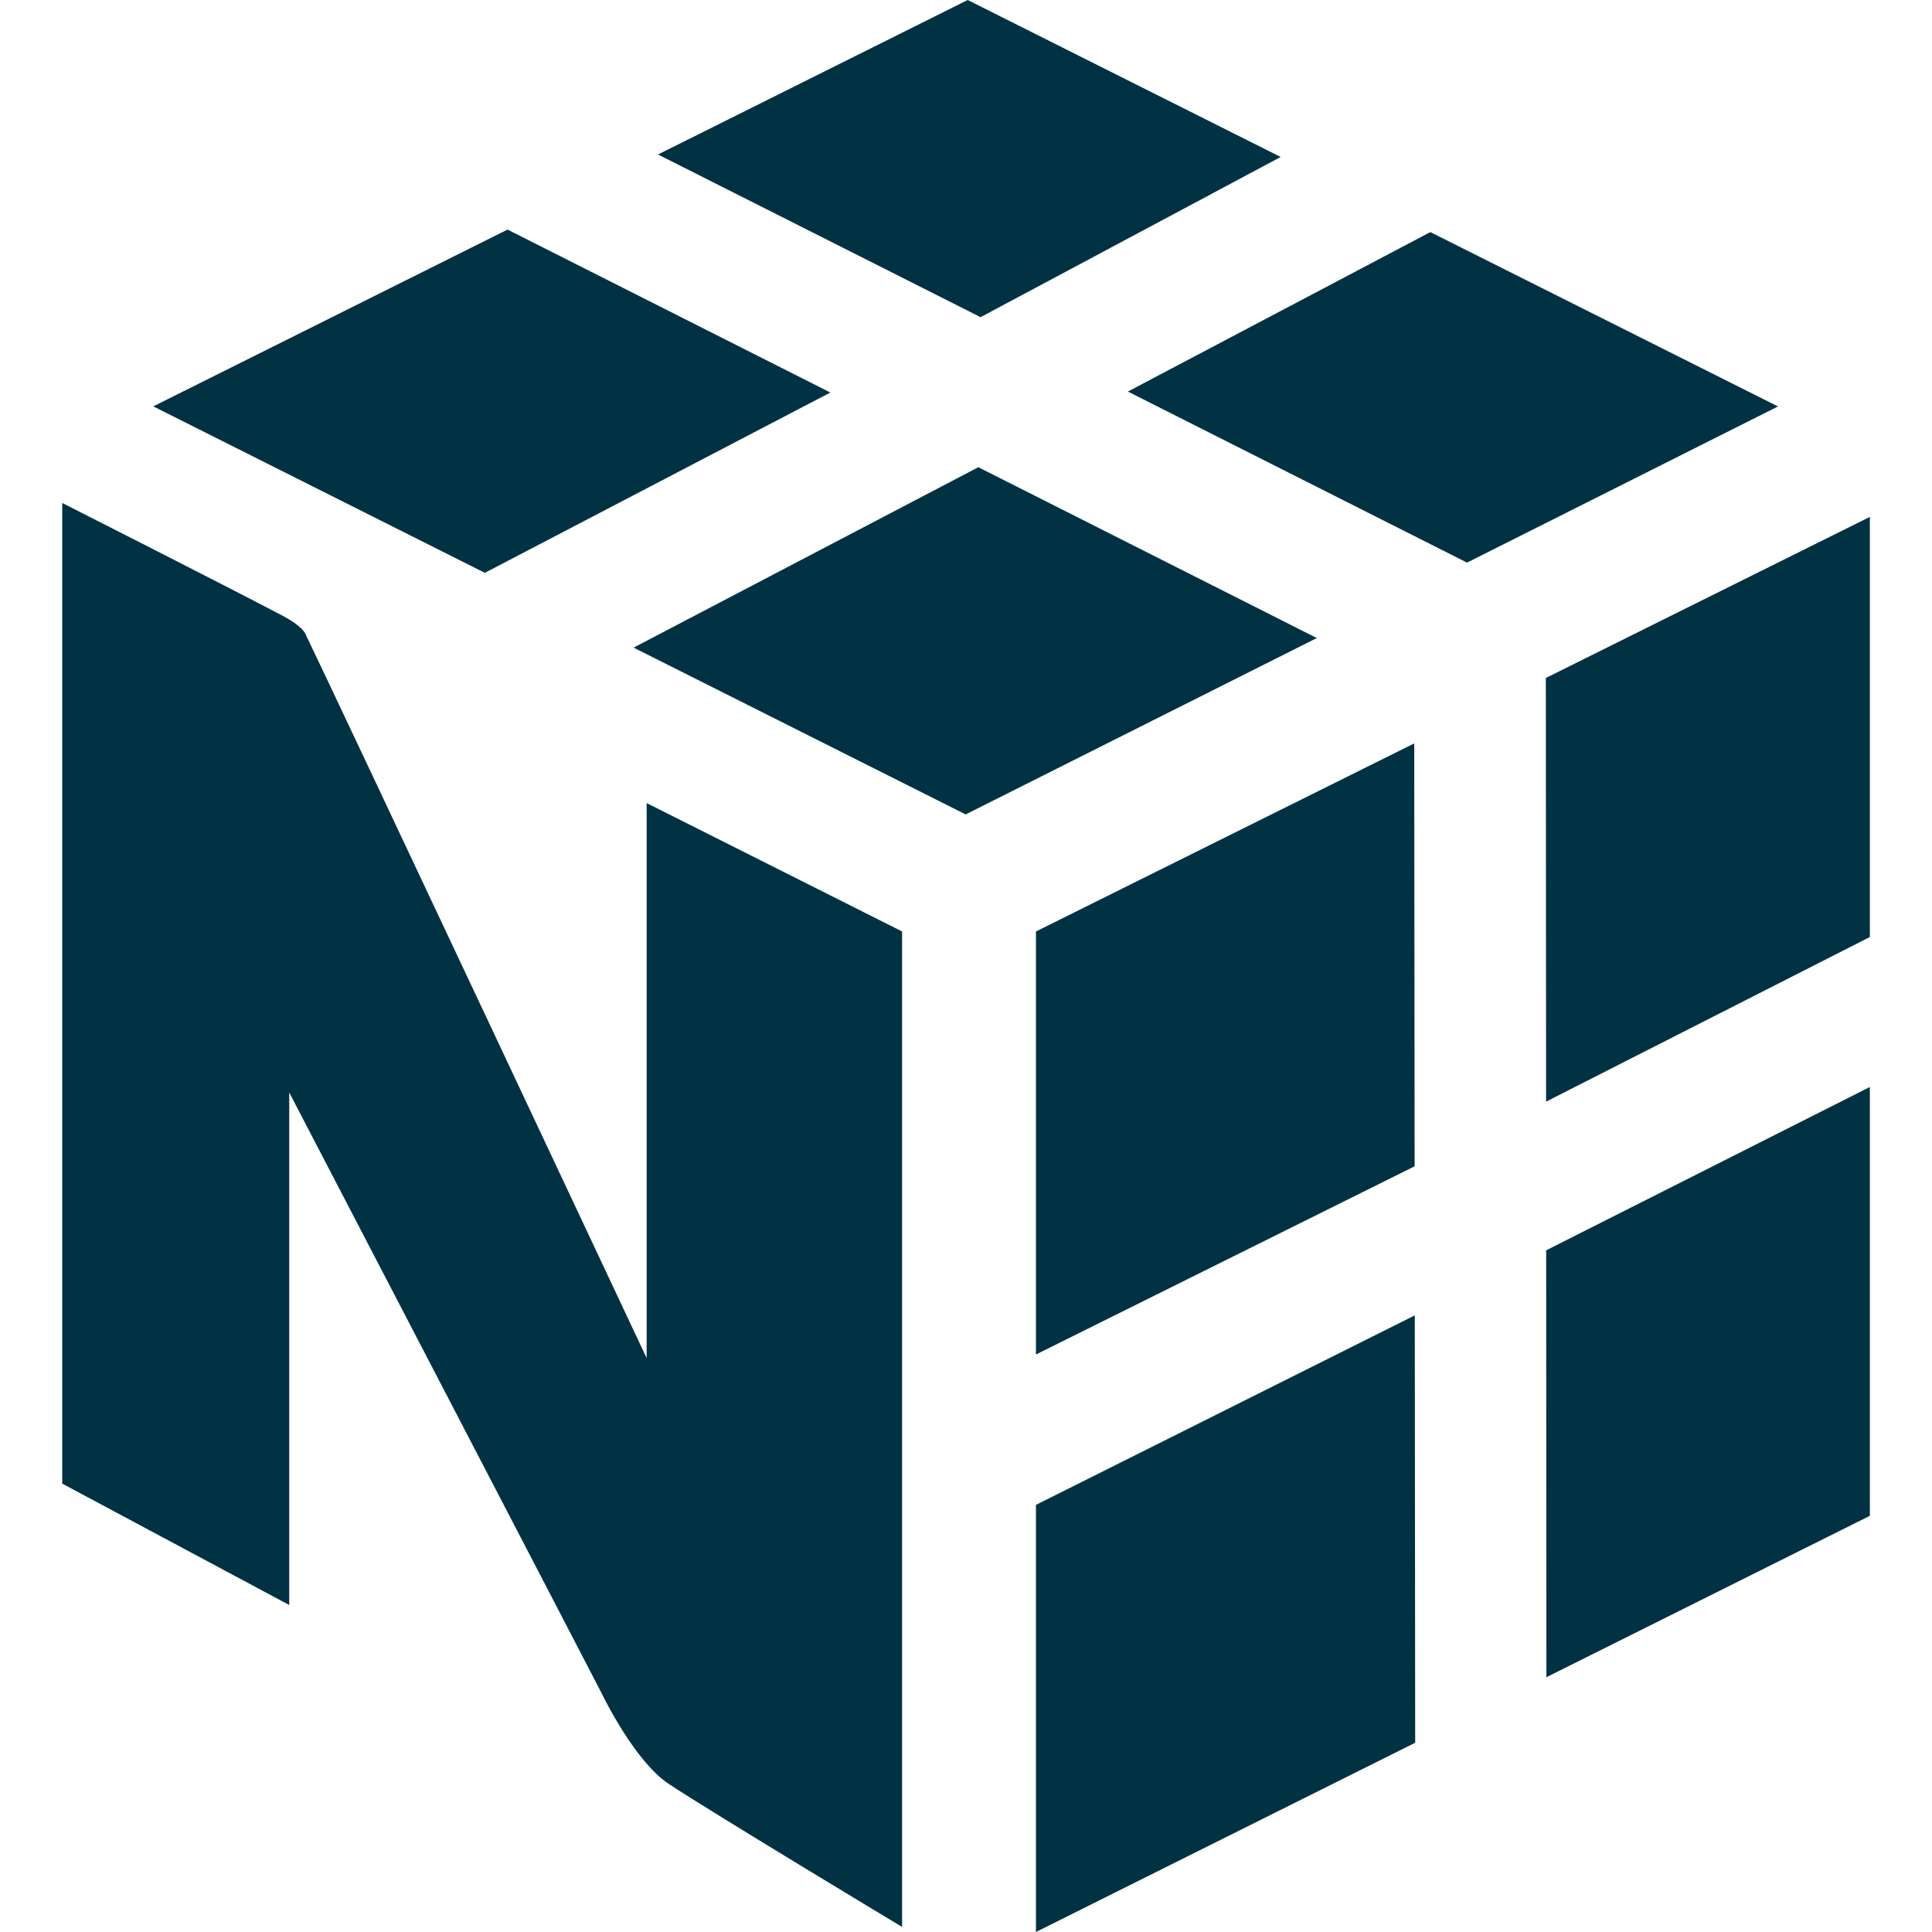
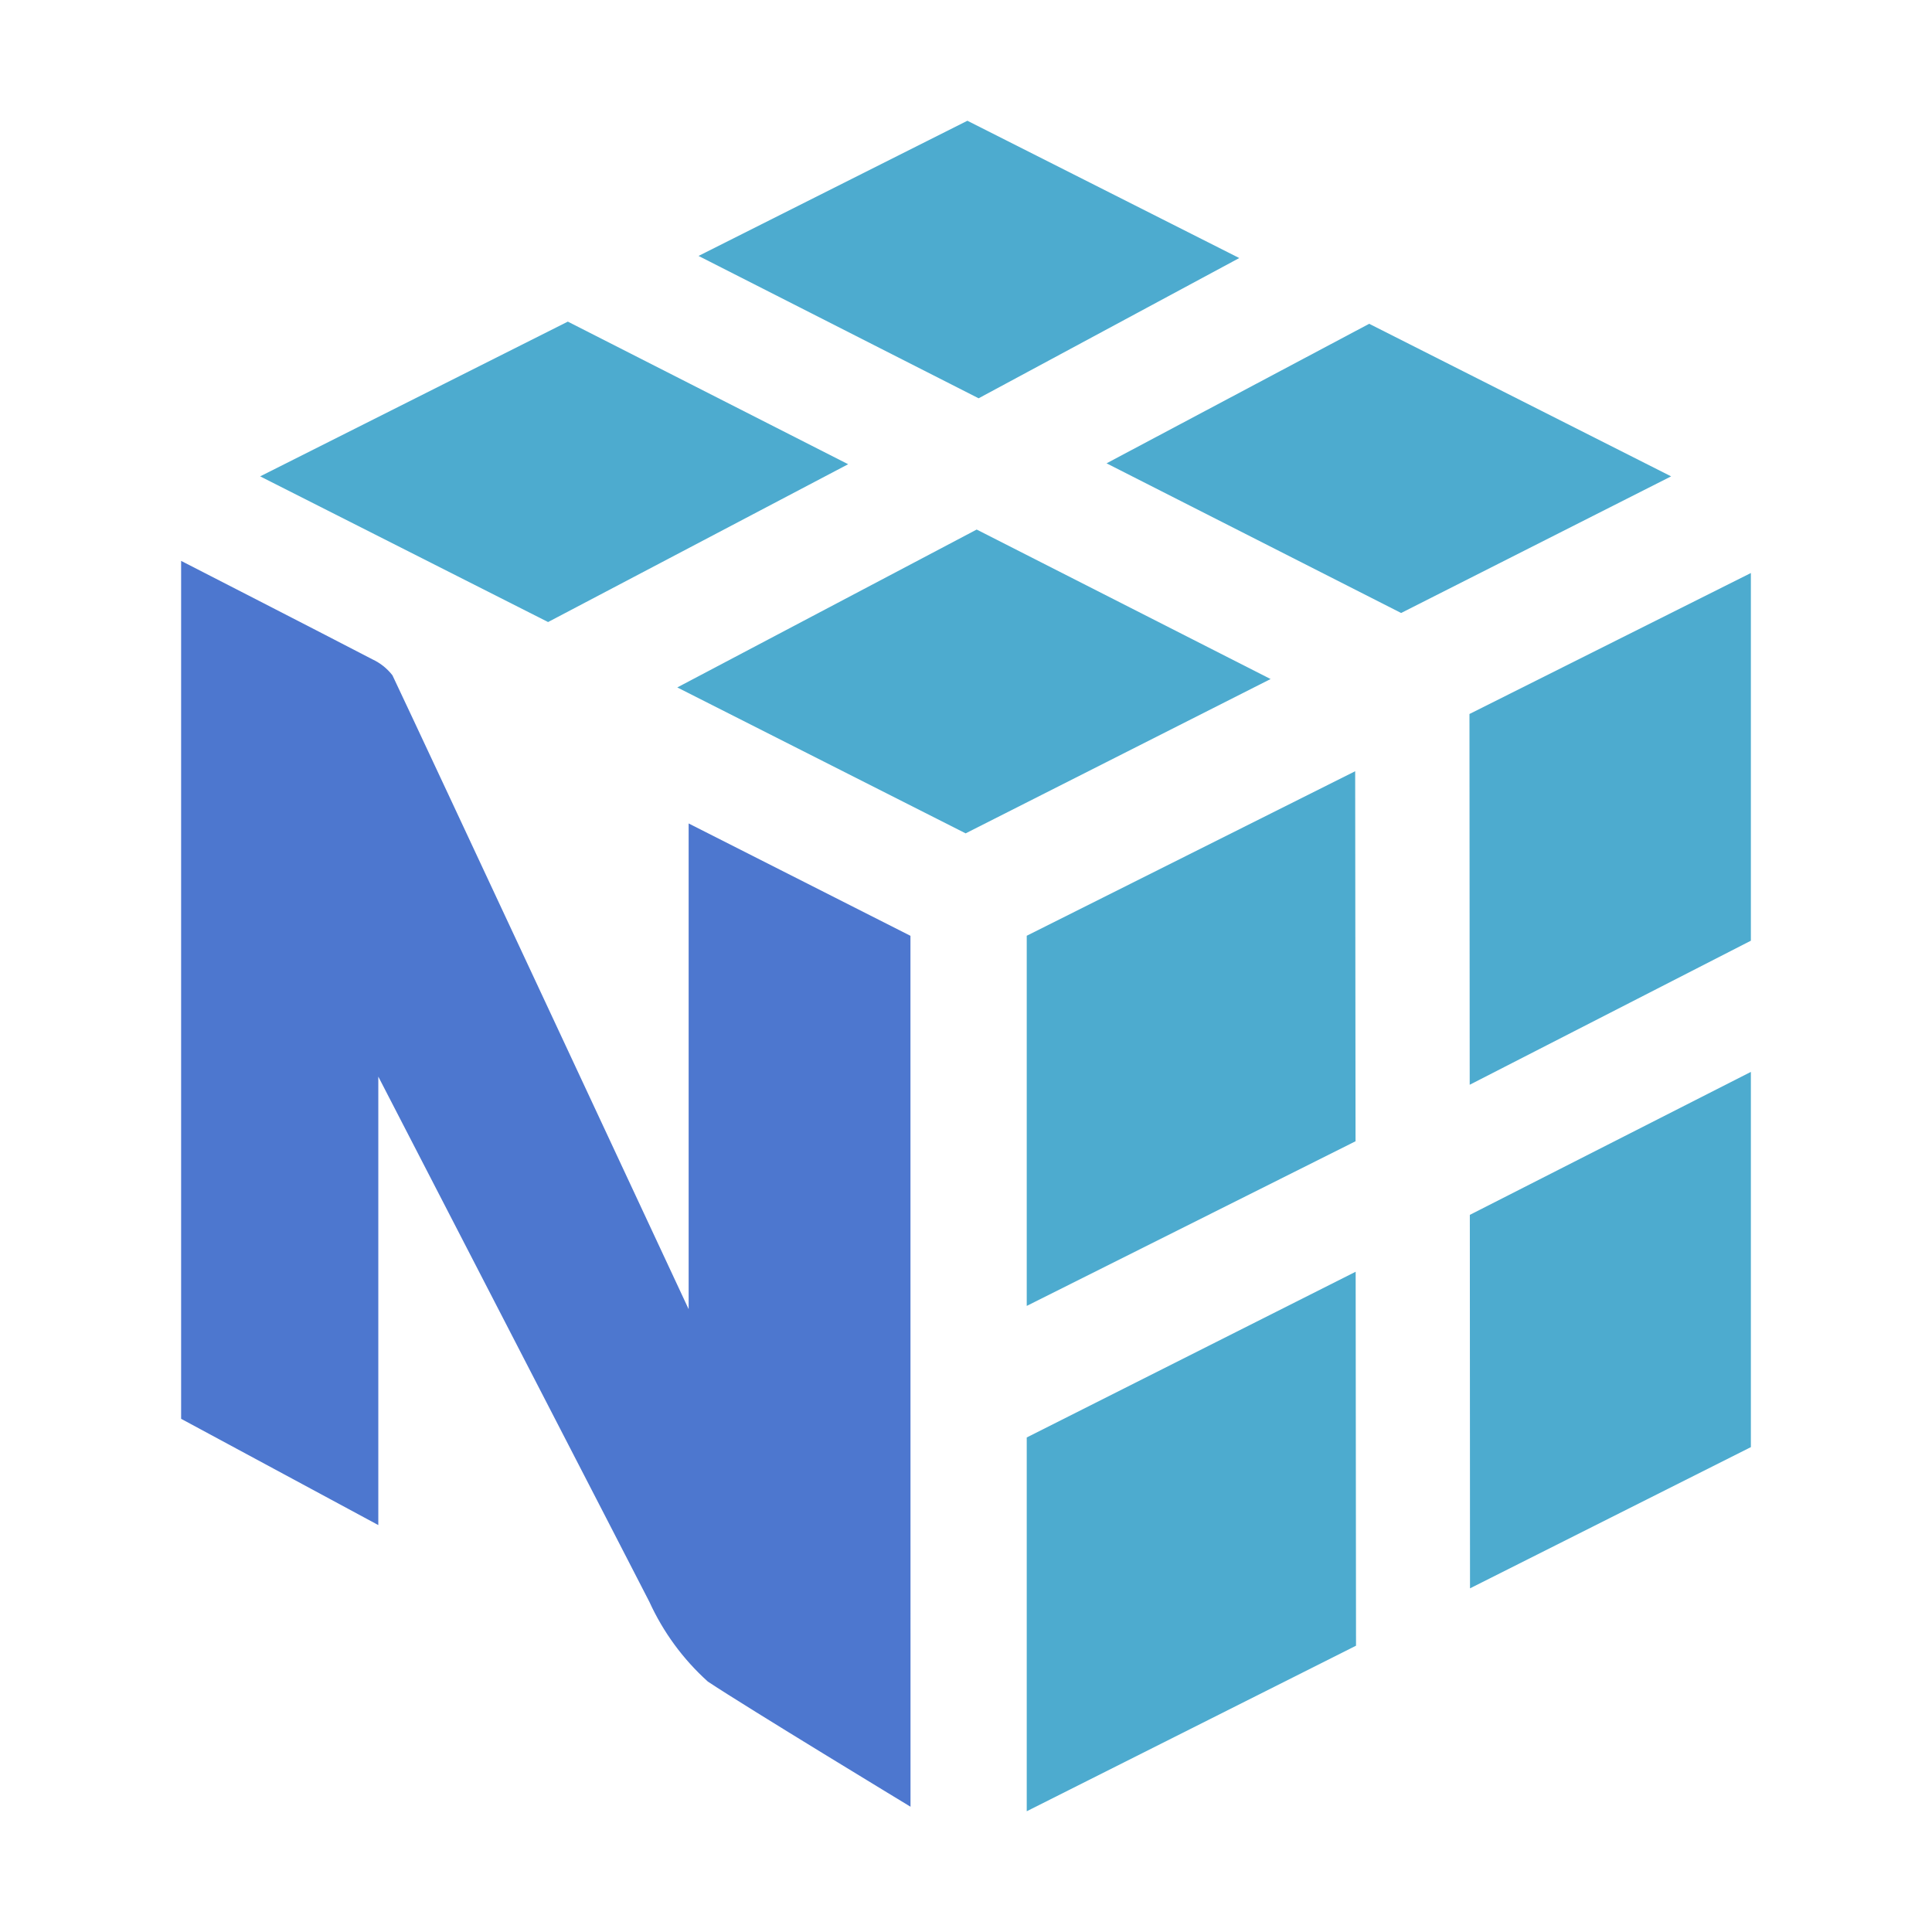
- <svg xmlns="http://www.w3.org/2000/svg" fill="#013243" role="img" viewBox="0 0 24 24">
-   <path d="M10.315 4.876L6.305 2.852l-4.401 2.196 4.119 2.068zm1.838.928l4.205 2.122-4.362 2.191-4.125-2.072zm5.615-2.921l4.319 2.166-3.863 1.94-4.213-2.125zm-1.859-.933L12.021 0 8.174 1.919l4.007 2.021zm-3.04 16.744V24l4.711-2.351-.005-5.309zm4.704-4.206l-.005-5.253-4.699 2.336v5.255zm5.655-.985v5.327l-4.018 2.005-.003-5.303zm0-1.863V6.421l-4.025 2.001.003 5.263zM11.206 11.571L8.033 9.976v6.895s-3.88-8.256-4.24-8.998c-.046-.096-.237-.201-.286-.226C2.812 7.281.773 6.248.773 6.248V18.43l2.82 1.508v-6.367s3.839 7.378 3.878 7.458c.039.081.424.858.836 1.131.548.363 2.899 1.777 2.899 1.777z" />
+ <svg xmlns="http://www.w3.org/2000/svg" width="800px" height="800px" viewBox="0 0 32 32">
+   <polygon points="14.048 7.689 9.405 5.327 4.309 7.89 9.078 10.303 14.048 7.689" style="fill:#4dabcf" />
+   <polygon points="16.177 8.771 21.045 11.247 15.994 13.803 11.218 11.386 16.177 8.771" style="fill:#4dabcf" />
+   <polygon points="22.678 5.363 27.679 7.89 23.207 10.153 18.328 7.674 22.678 5.363" style="fill:#4dabcf" />
+   <polygon points="20.526 4.274 16.023 2 11.57 4.239 16.209 6.597 20.526 4.274" style="fill:#4dabcf" />
+   <polygon points="17.006 23.809 17.006 30 22.46 27.258 22.454 21.064 17.006 23.809" style="fill:#4dabcf" />
+   <polygon points="22.452 18.903 22.446 12.774 17.006 15.499 17.006 21.63 22.452 18.903" style="fill:#4dabcf" />
+   <polygon points="29 17.754 29 23.969 24.348 26.308 24.345 20.122 29 17.754" style="fill:#4dabcf" />
+   <polygon points="29 15.581 29 9.491 24.339 11.826 24.343 17.967 29 15.581" style="fill:#4dabcf" />
+   <path d="M15.08,15.5l-3.674-1.861v8.045S6.913,12.05,6.5,11.185a.9.9,0,0,0-.331-.264C5.361,10.5,3,9.29,3,9.29V23.5L6.266,25.26V17.832s4.445,8.607,4.49,8.7a4.026,4.026,0,0,0,.968,1.32c.635.423,3.357,2.073,3.357,2.073Z" style="fill:#4d77cf" />
</svg>
